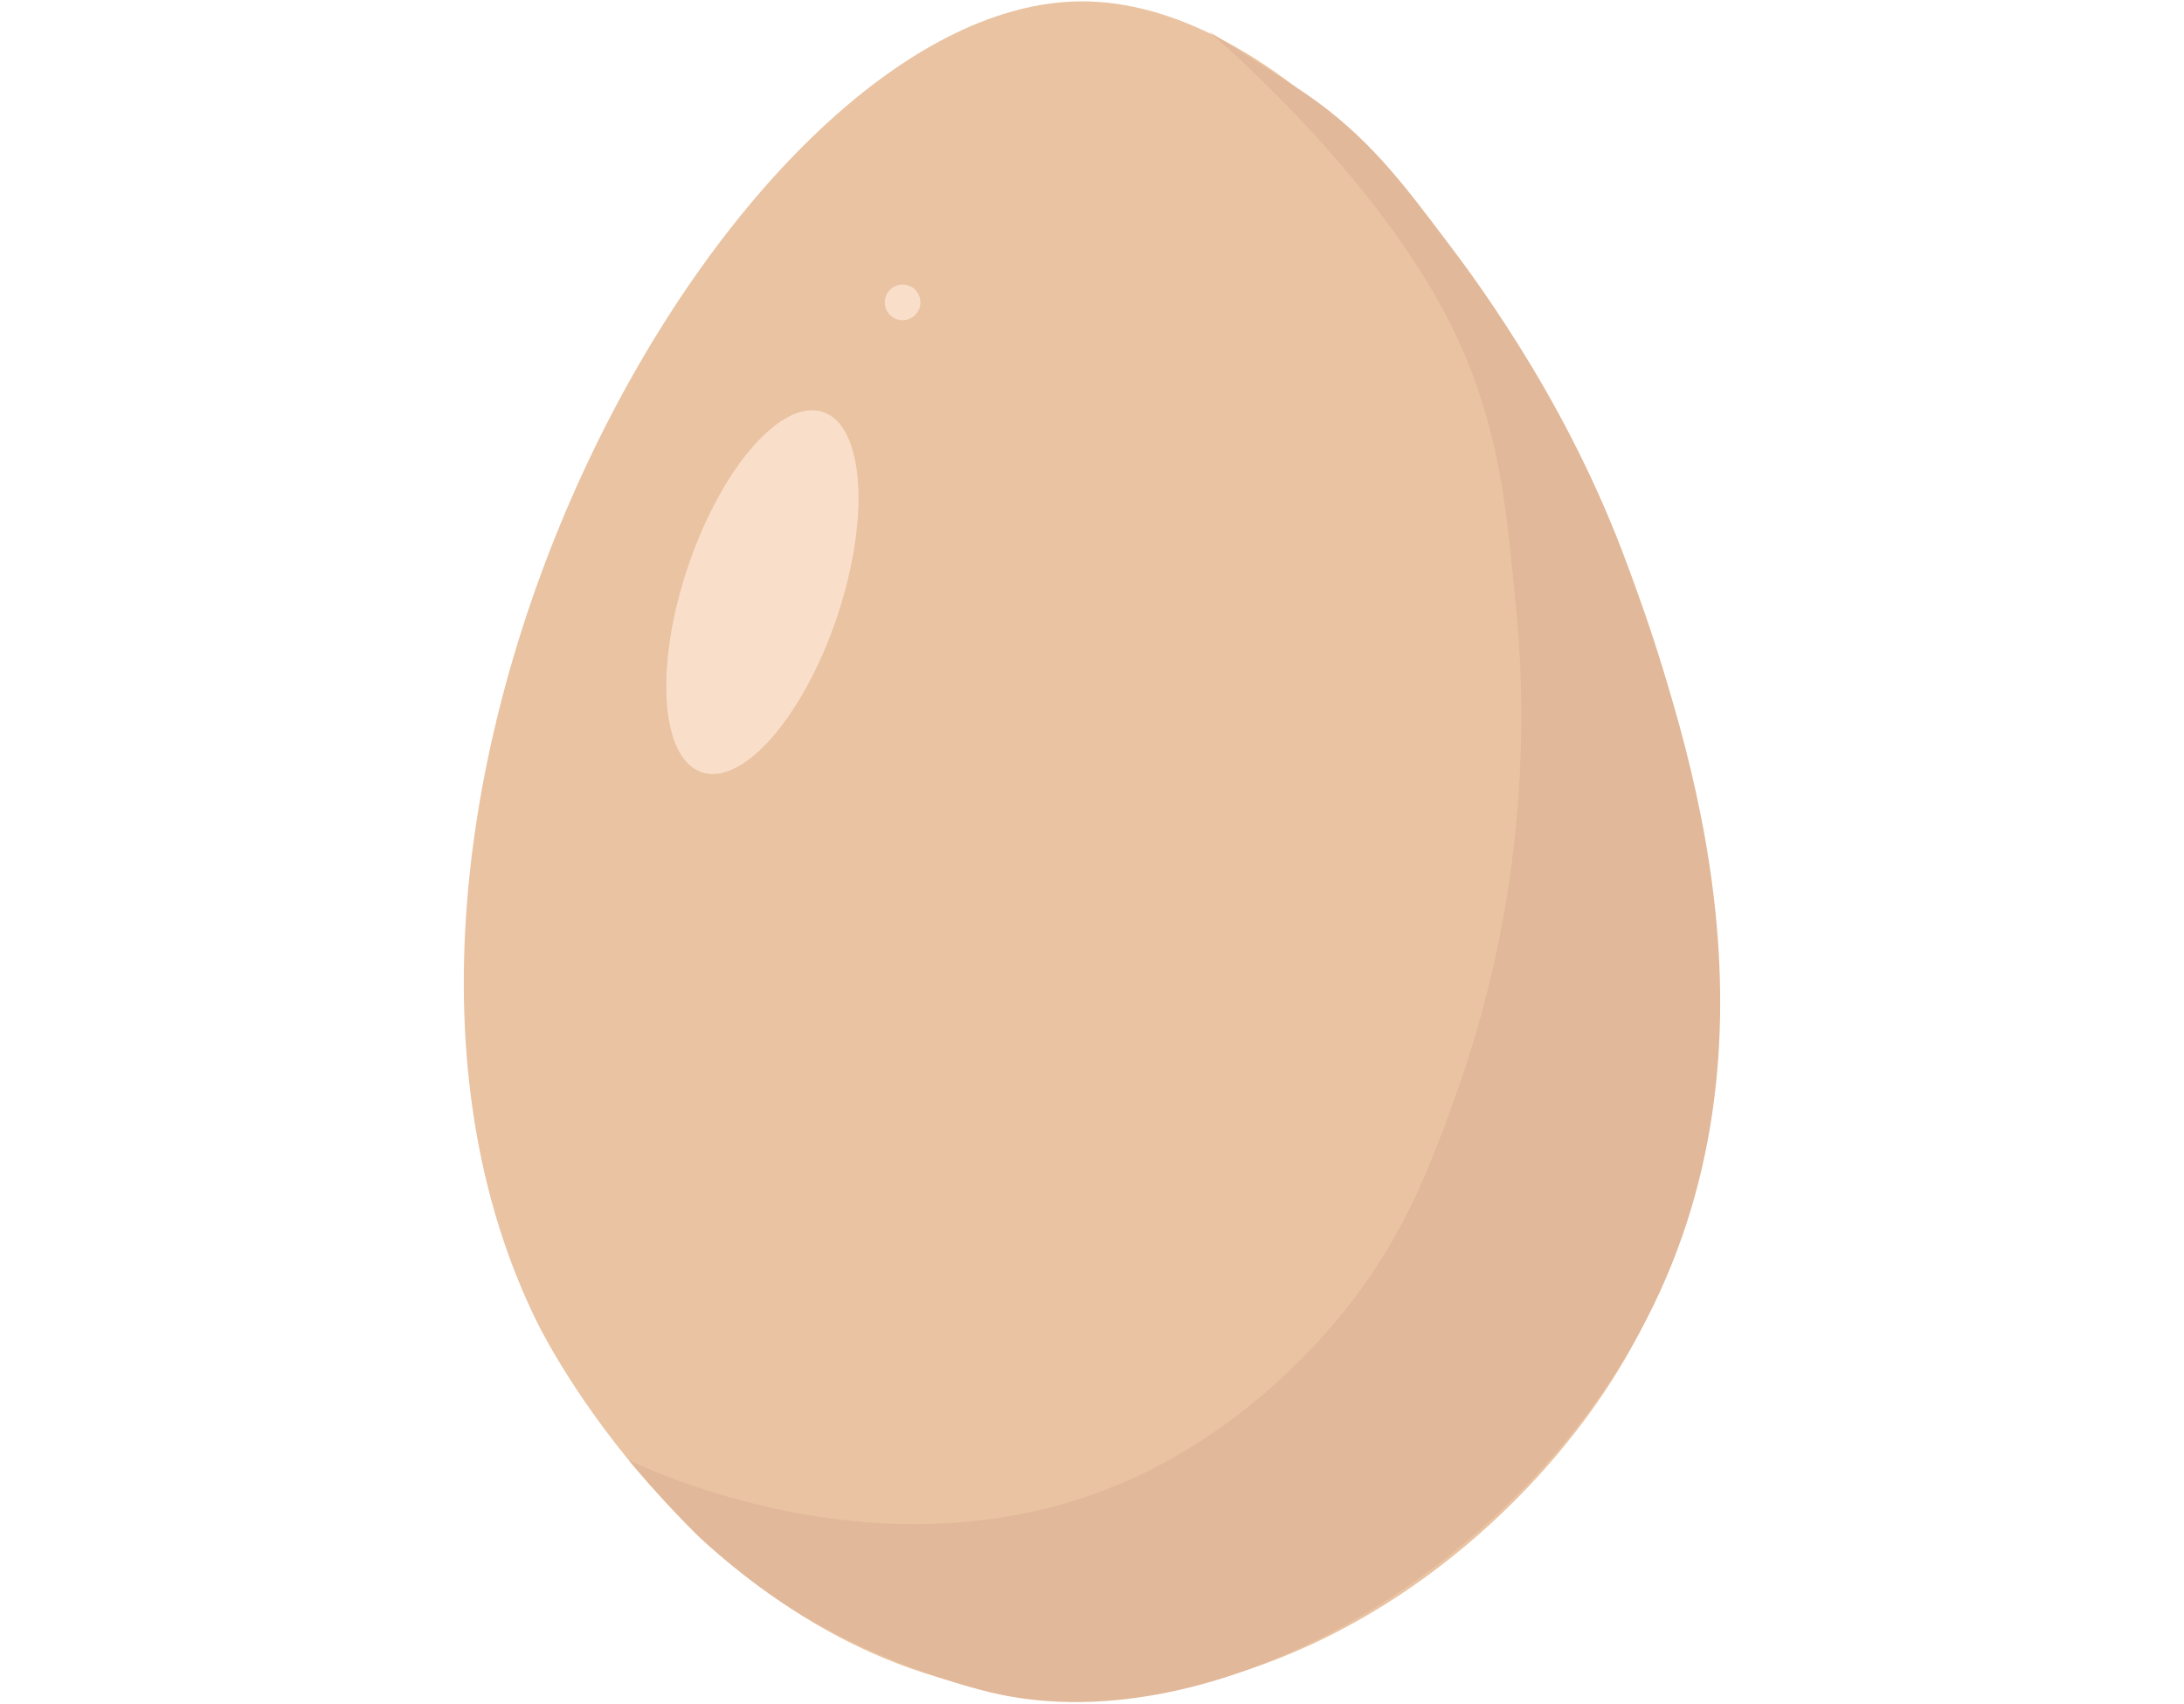
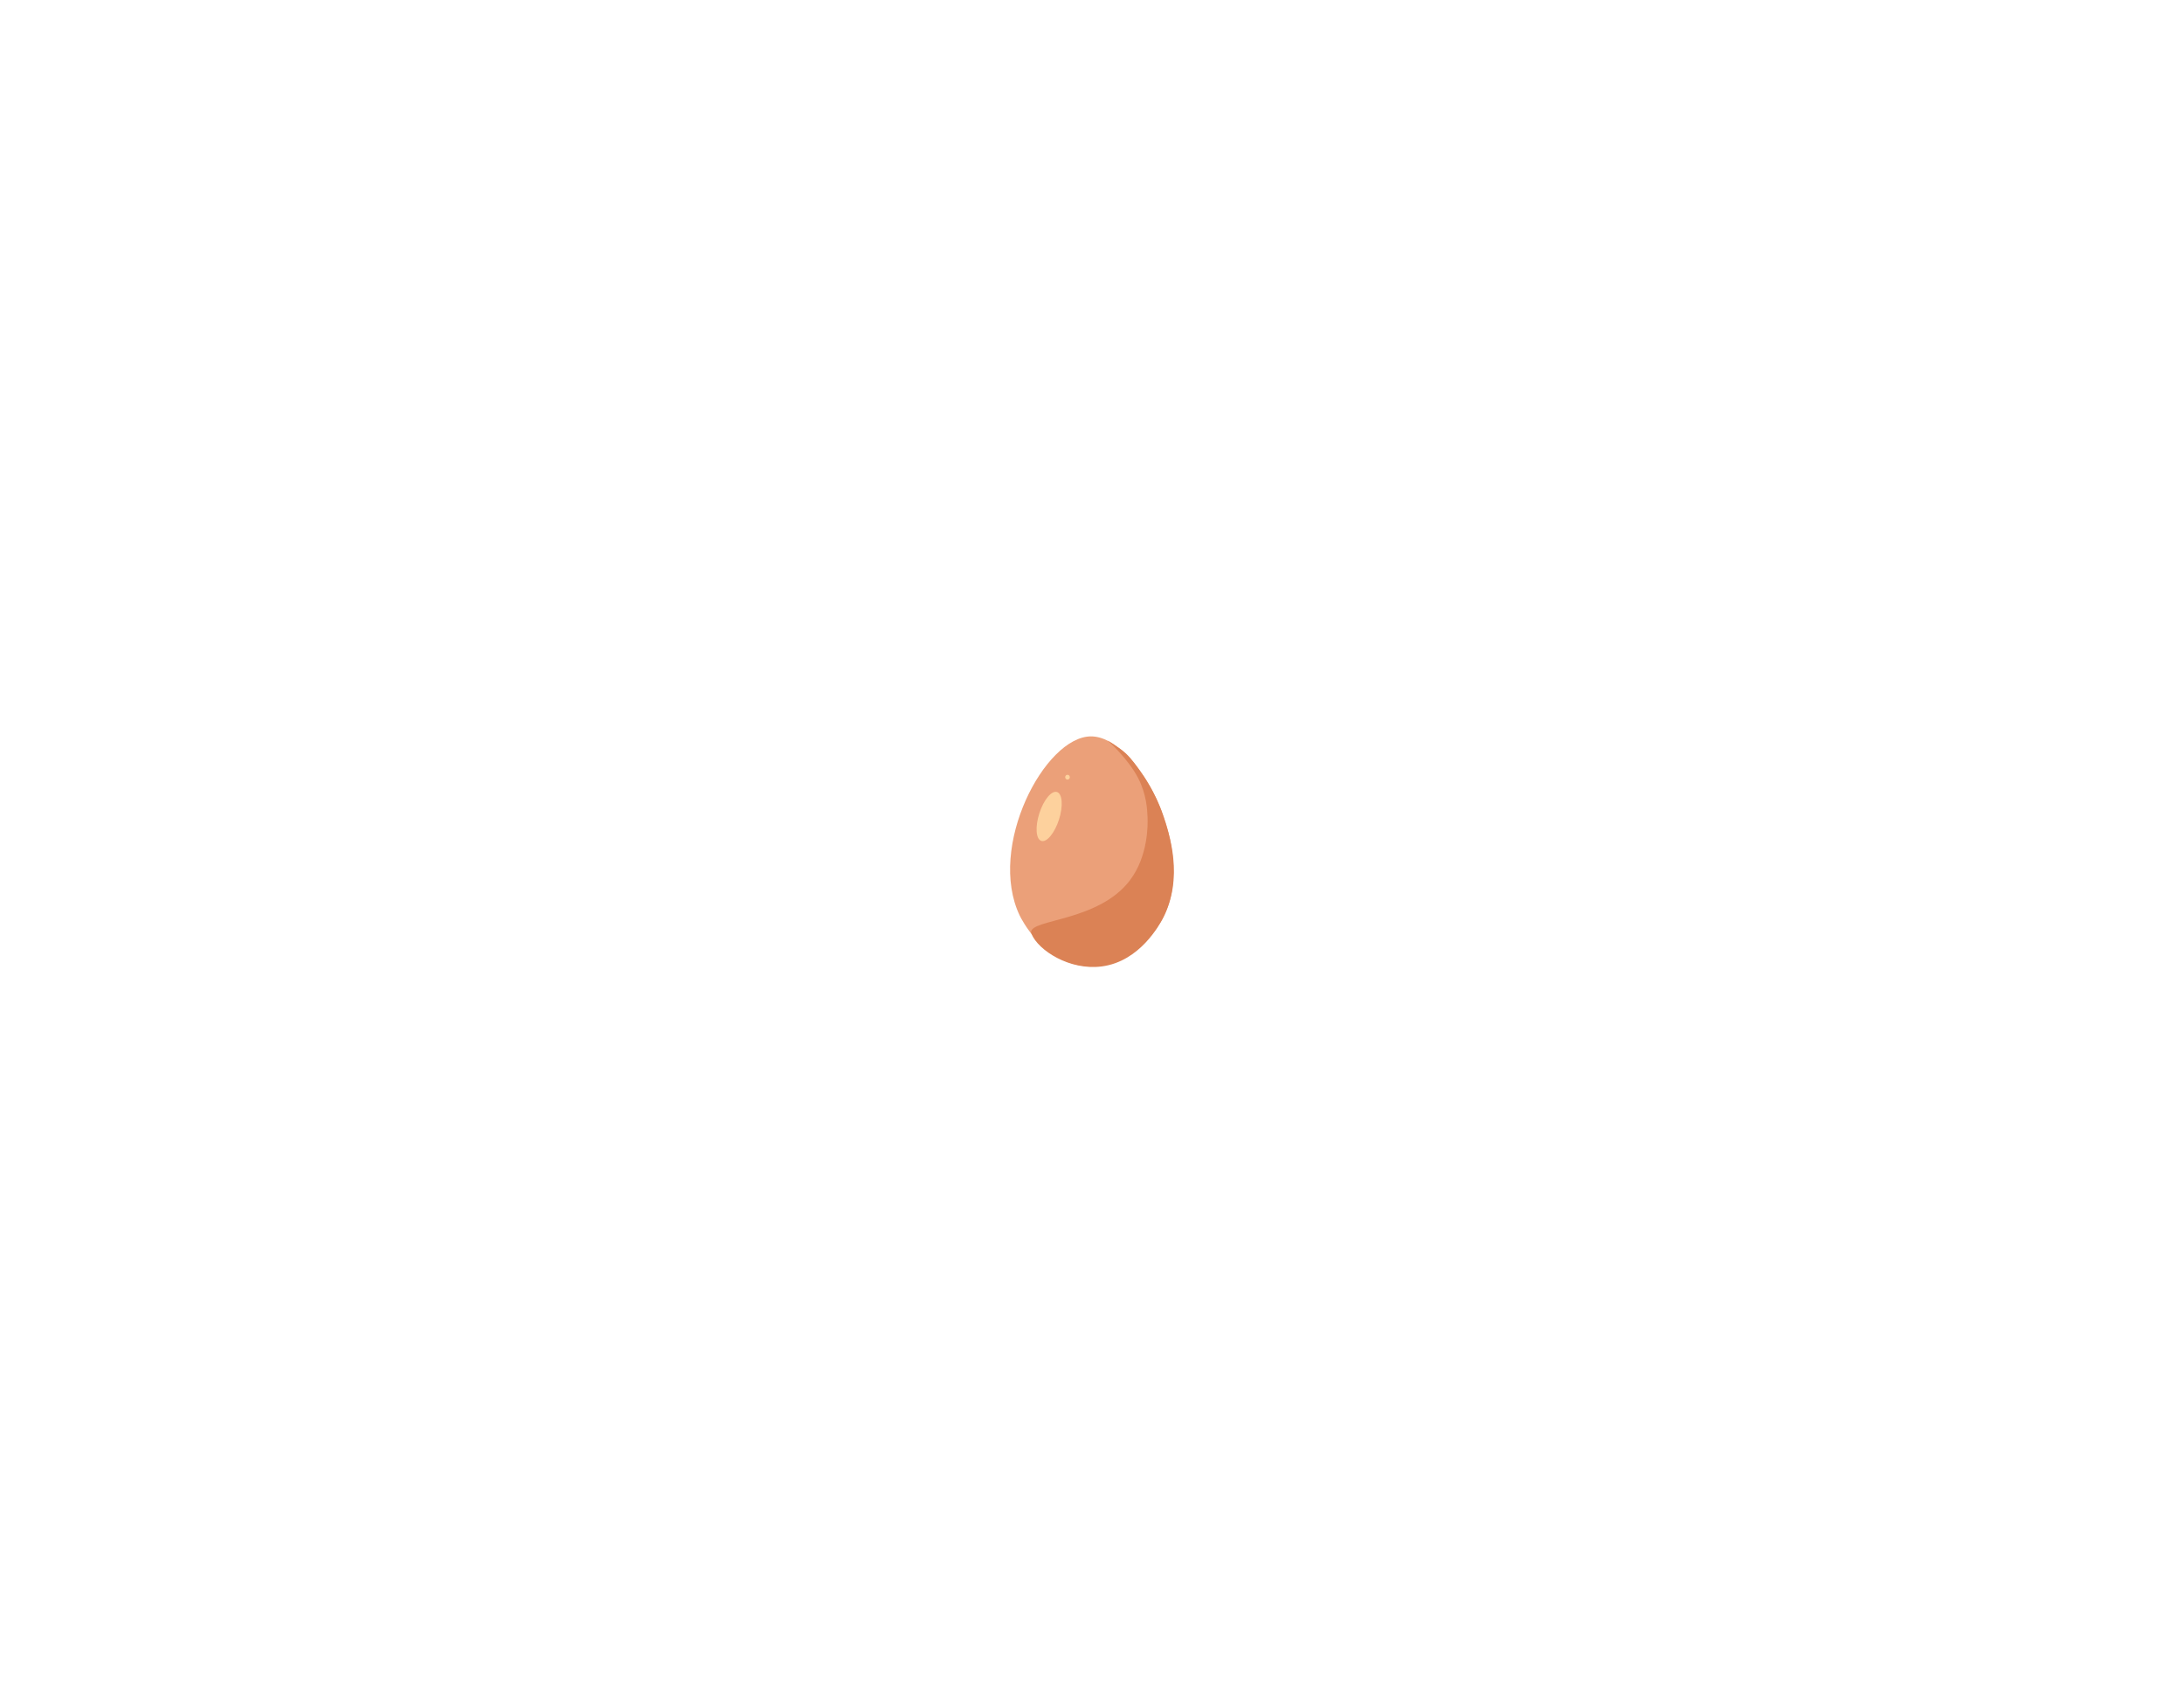
<svg xmlns="http://www.w3.org/2000/svg" id="Layer_1" data-name="Layer 1" viewBox="0 0 1621.417 1264.252">
  <defs>
    <style>
      .cls-1 {
-         fill: #e1b899;
+         fill: #db8255;
      }

      .cls-2 {
-         fill: #e9c3a2;
+         fill: #fdd19d;
      }

      .cls-3 {
-         fill: #f9dfca;
+         fill: #eba079;
      }
    </style>
  </defs>
-   <path class="cls-2" d="M1208.438,1005.067c-74.025,129.92-242.69,269.575-438.023,253.493-239.004-19.678-363.002-259.756-371.015-275.88C212.278,606.181,540.933,1.22,803.314,1.002c269.597-.224,613.76,637.889,405.124,1004.065Z" />
-   <path class="cls-1" d="M1210.957,1000.026c-96.906,166.899-300.77,288.498-463.119,258.726-27.073-4.965-104.718-26.791-170.818-71.752-35.401-24.08-59.897-48.14-59.901-48.144-22.672-22.268-49.922-54.657-50.246-55.019,30.223,13.92,205.785,91.512,376.645,12.259,75.586-35.061,126.374-89.742,146.001-112.709,51.49-60.253,72.377-117.401,92.705-174.704,56.041-157.976,49.731-296.901,42.682-364.342-6.471-61.91-10.128-133.29-53.003-213.501-58.975-110.332-174.232-207.327-174.236-207.329.016.015,53.046,33.283,71.921,46.176,45.245,30.907,72.111,66.253,104.314,109.347,27.637,36.984,94.78,126.835,138.609,252.304,40.02,114.566,123.541,353.24-1.554,568.688Z" />
-   <ellipse class="cls-3" cx="566" cy="439.471" rx="141.077" ry="58.393" transform="translate(-31.1204 835.6259) rotate(-71.3895)" />
-   <circle class="cls-3" cx="670.08" cy="224.44" r="13.226" />
+   <path class="cls-3" d="M862.811,682.53c-9.689,17.609-31.749,36.547-57.278,34.388-31.237-2.641-47.419-35.153-48.465-37.337-24.418-50.988,18.601-132.981,52.896-133.038,35.238-.059,80.155,86.356,52.847,135.986Z" />
+   <path class="cls-1" d="M863.141,681.847c-2.178,4.121-16.746,31.685-45.152,35.436-23.907,3.158-47.102-11.94-52.112-24.004-.336-.808-.37-1.074-.383-1.232-.832-10.001,50.046-7.848,73.378-38.709,13.617-18.011,13.299-41.247,13.08-46.766-.23-5.802-.791-17.049-6.905-28.919-7.697-14.941-22.751-28.07-22.752-28.07h0c.002.002,6.93,4.503,9.396,6.248,5.911,4.183,9.418,8.968,13.623,14.803,3.608,5.008,12.375,17.173,18.091,34.167,4.767,14.173,15.733,46.779-.263,77.045Z" />
+   <ellipse class="cls-2" cx="778.9" cy="605.972" rx="19.055" ry="7.655" transform="translate(-36.2445 1162.233) rotate(-72.1922)" />
+   <ellipse class="cls-2" cx="792.527" cy="576.829" rx="1.792" ry="1.729" transform="translate(198.5343 1356.574) rotate(-88.7491)" />
</svg>
